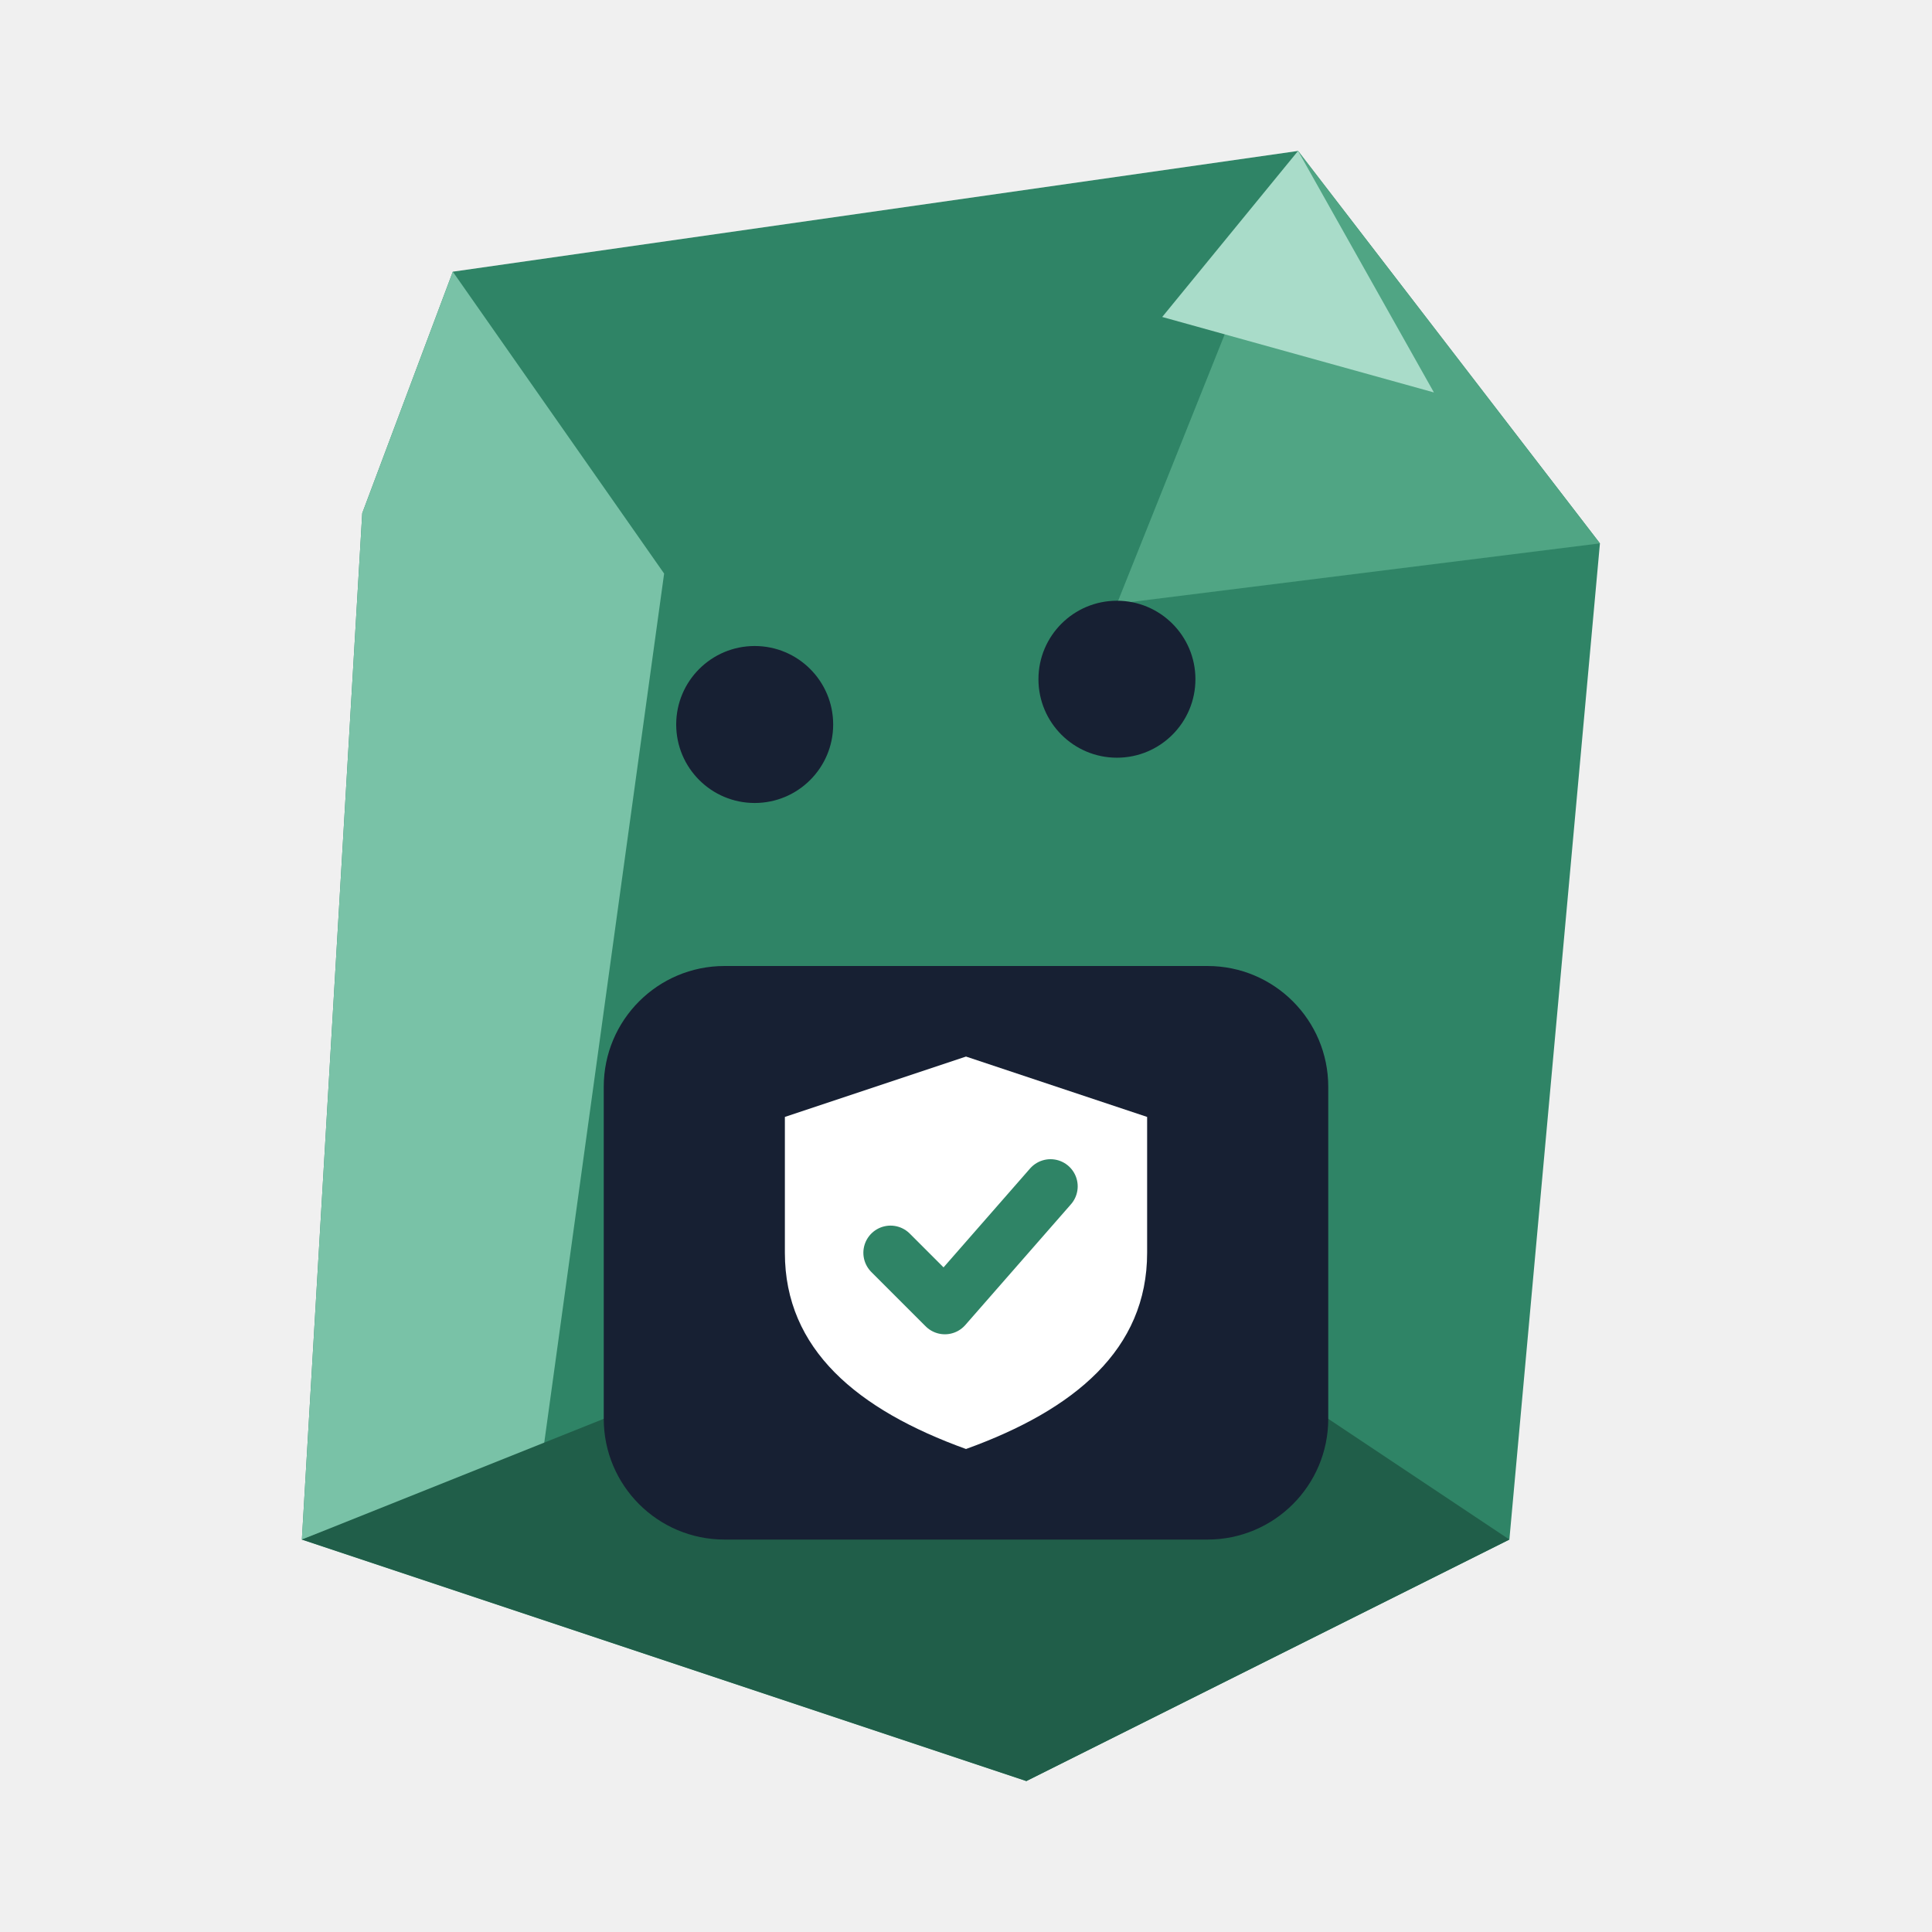
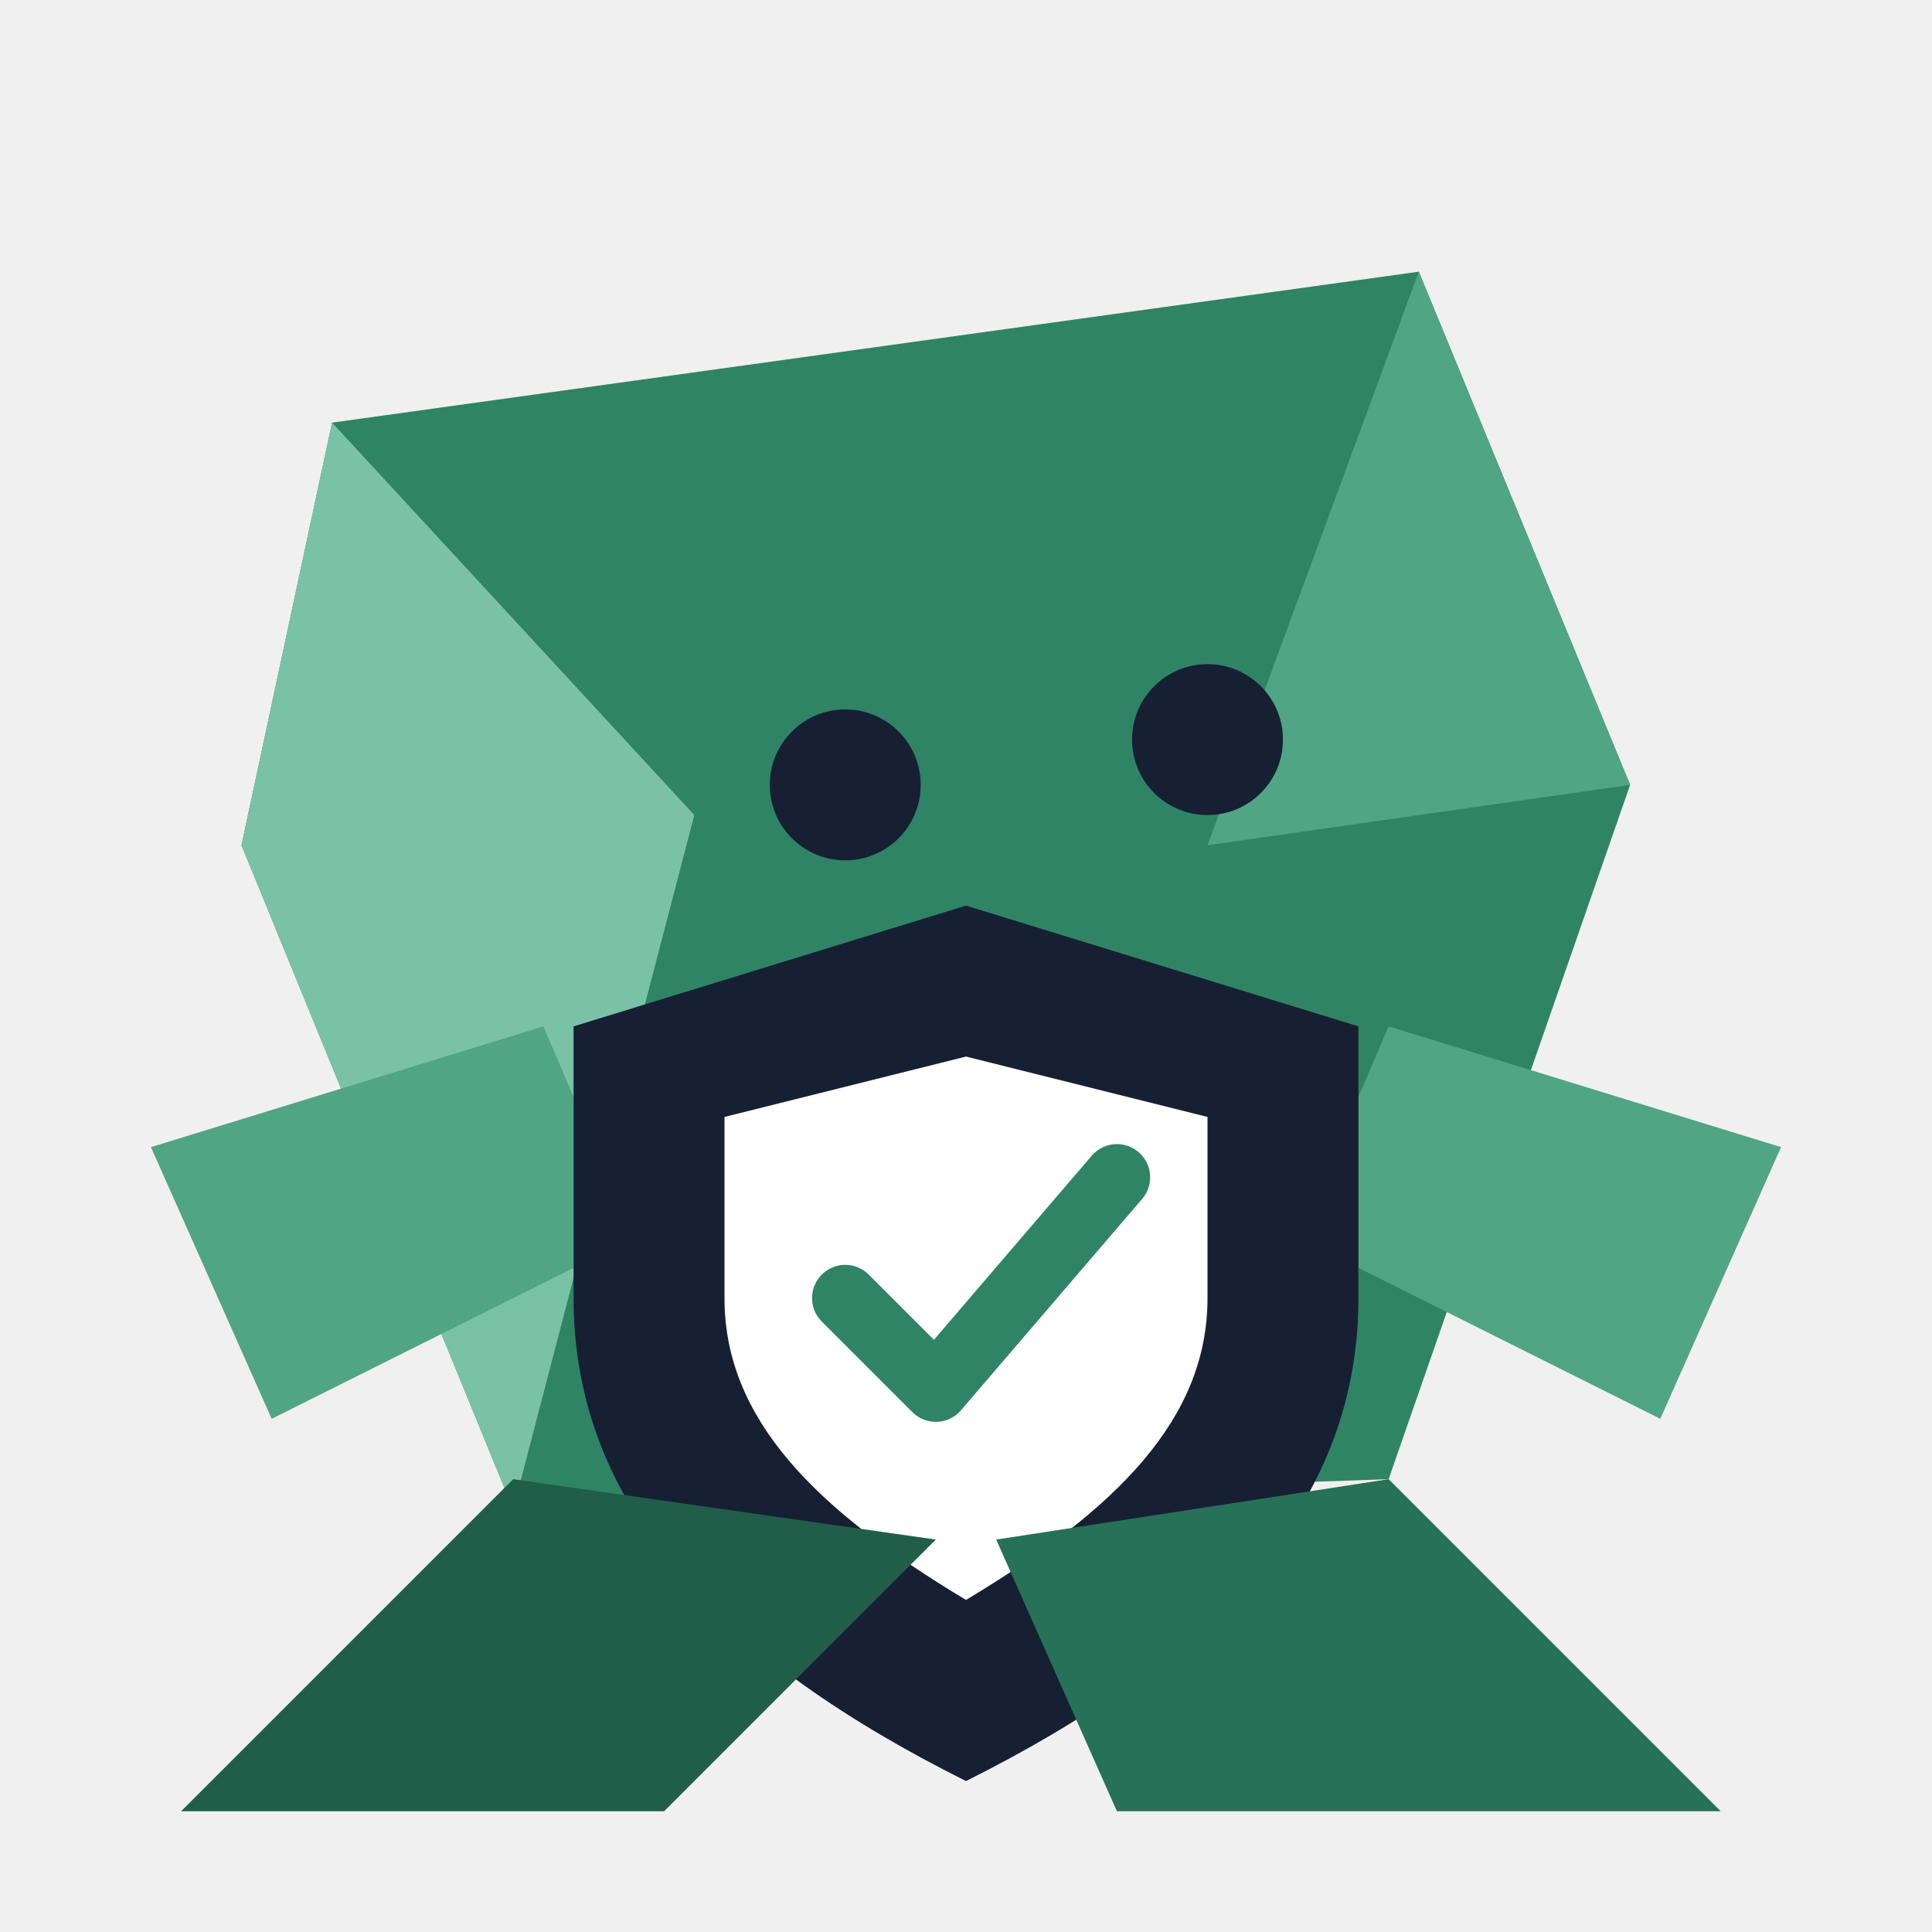
<svg xmlns="http://www.w3.org/2000/svg" viewBox="0 0 64 64" role="img" aria-labelledby="title desc">
-   <path d="M15 9 43 5l10 13-3 33-16 8-24-8 2-34Z" fill="#2F8466" />
-   <path d="m15 9 7 10-4 29-8 3 2-34Z" fill="#79C2A7" />
-   <path d="m43 5-6 15 16-2Z" fill="#50A584" />
-   <path d="m10 51 25-10 15 10-16 8Z" fill="#205E49" />
-   <circle cx="25" cy="24" r="2.6" fill="#172033" />
-   <circle cx="37" cy="22.5" r="2.6" fill="#172033" />
-   <rect x="20" y="32" width="24" height="19" rx="4" fill="#172033" />
-   <path d="m32 35 6 2v4.5c0 3.2-2.4 5.2-6 6.5-3.6-1.3-6-3.3-6-6.5V37Z" fill="#fff" />
-   <path d="m29.5 41.5 1.8 1.8 3.5-4" fill="none" stroke="#2F8466" stroke-linecap="round" stroke-linejoin="round" stroke-width="1.8" />
-   <path d="m38.5 10.5 4.5-5.5 4.5 8Z" fill="#A9DCC9" />
+   <path d="M11 14 47 9l7 17-8 23-29 1L8 28Z" fill="#2F8466" />
+   <path d="m11 14 12 13-6 23-9-22Z" fill="#79C2A7" />
+   <path d="m47 9-7 19 14-2Z" fill="#50A584" />
+   <path d="M18 34 5 38l4 9 12-6Zm28 0 13 4-4 9-12-6Z" fill="#50A584" />
+   <path d="m32 30 13 4v9c0 7-5 12-13 16-8-4-13-9-13-16v-9Z" fill="#172033" />
+   <path d="m32 35 8 2v6c0 4-3 7-8 10-5-3-8-6-8-10v-6Z" fill="#fff" />
+   <path d="m28 43 3 3 6-7" fill="none" stroke="#2F8466" stroke-linecap="round" stroke-linejoin="round" stroke-width="2.2" />
+   <path d="m17 49 14 2-9 9H6Z" fill="#205E49" />
+   <path d="m33 51 13-2 11 11H37Z" fill="#267157" />
+   <circle cx="28" cy="26" r="2.5" fill="#172033" />
+   <circle cx="40" cy="24.5" r="2.5" fill="#172033" />
</svg>
